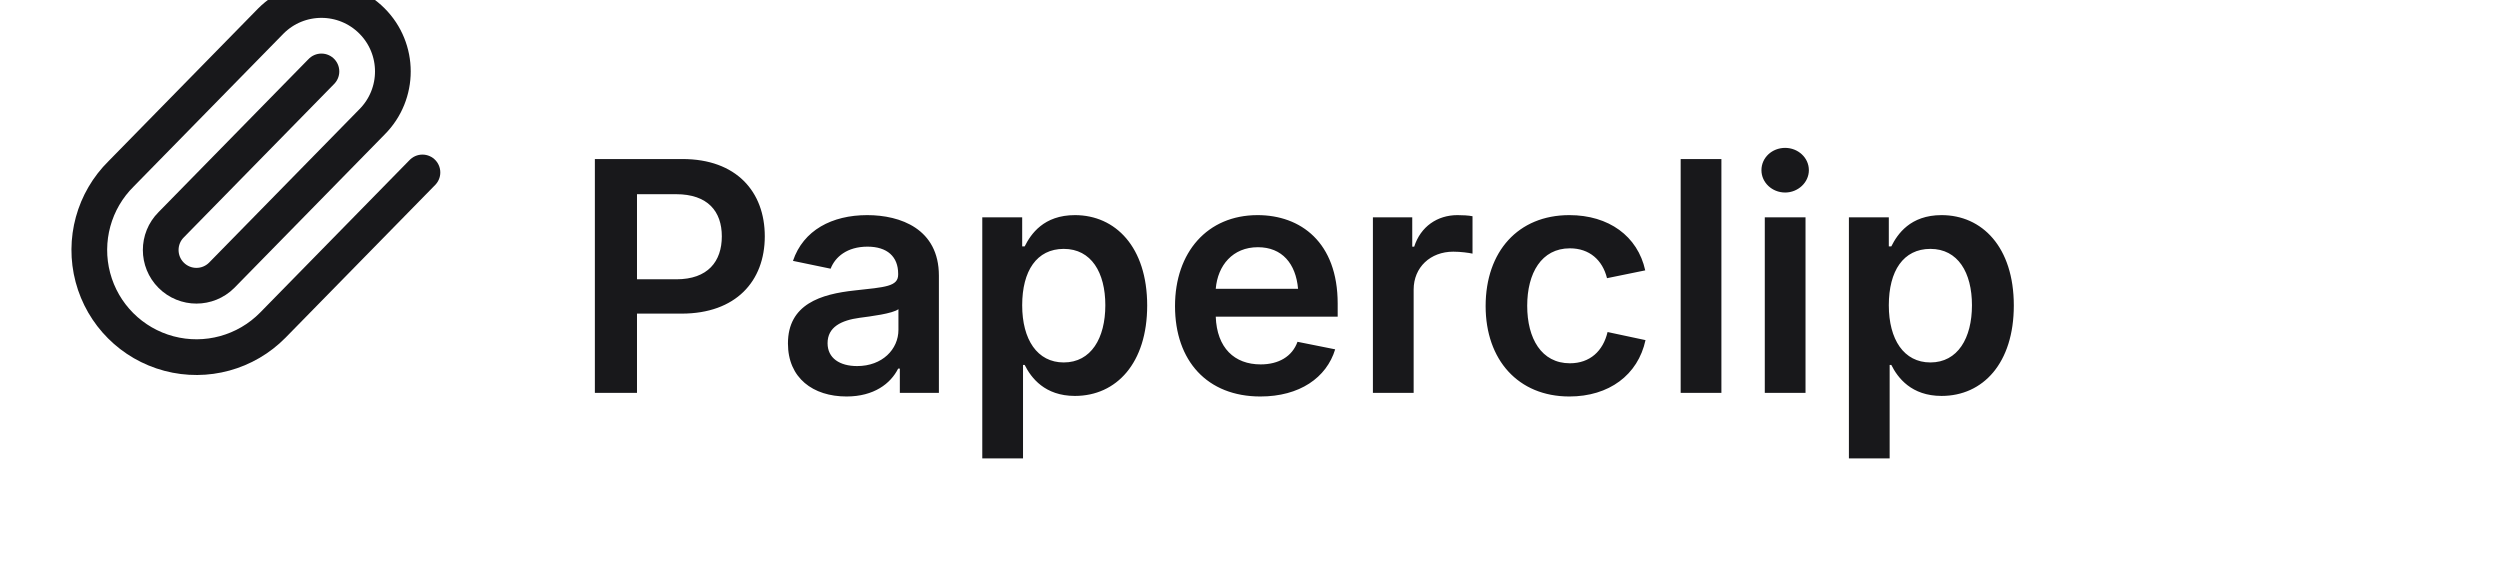
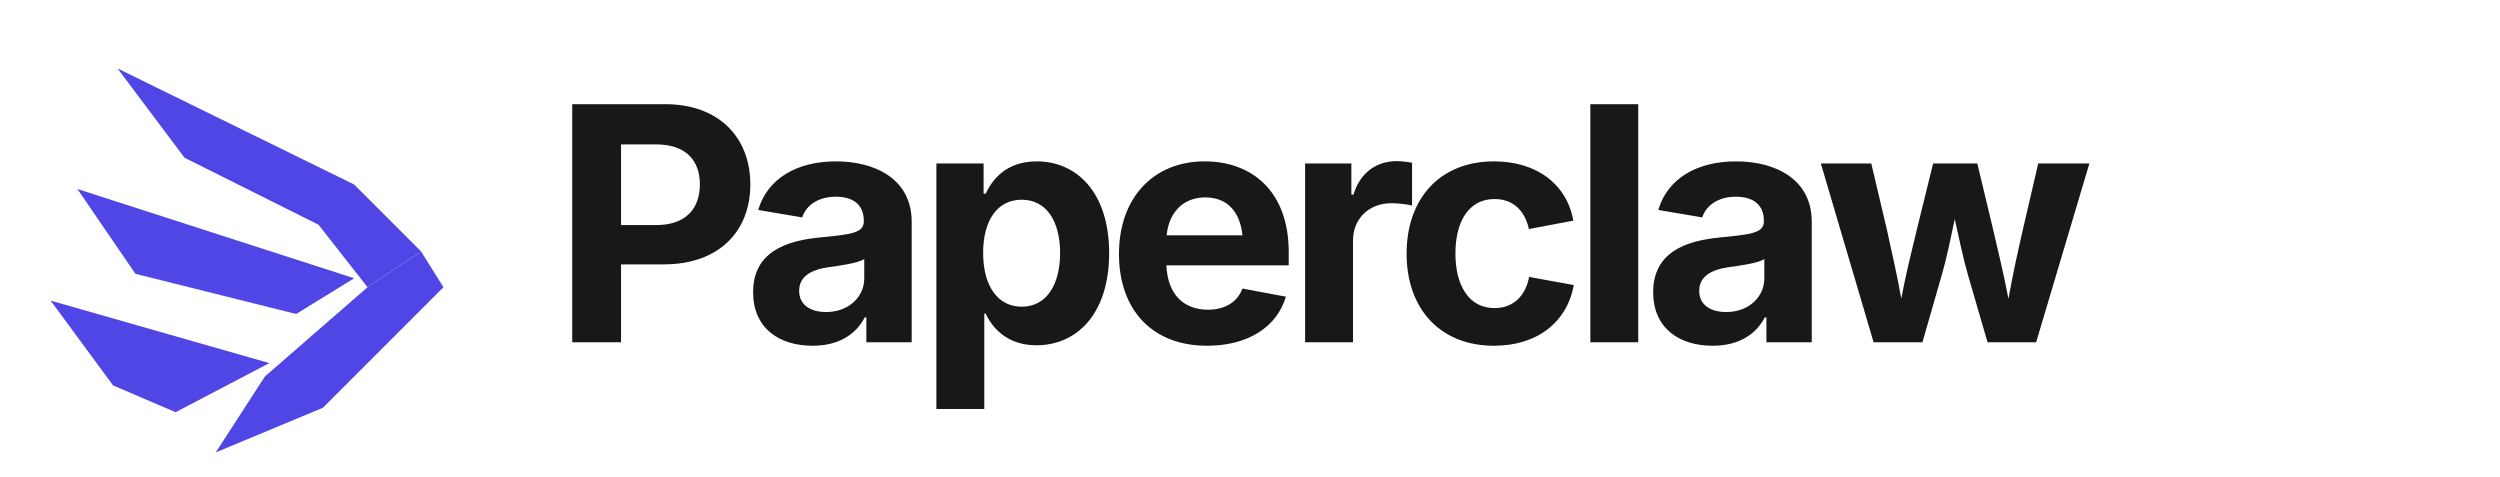
- <svg xmlns="http://www.w3.org/2000/svg" width="140" height="32" viewBox="0 0 140 32" fill="none">
-   <g stroke-linecap="round" stroke-linejoin="round">
-     <path stroke="#18181b" stroke-width="2" d="m18 4-8.414 8.586a2 2 0 0 0 2.829 2.829l8.414-8.586a4 4 0 1 0-5.657-5.657l-8.379 8.551a6 6 0 1 0 8.485 8.485l8.379-8.551" />
+ <svg xmlns="http://www.w3.org/2000/svg" width="168" height="32" viewBox="0 0 168 32" fill="none">
+   <g fill="#4F46E5" transform="translate(1 1) scale(.30)">
+     <path d="M23 12 76 38 91 53 79 61 68 47 38 32Z" />
+     <path d="M14 39 76 59 63 67 27 58Z" />
+     <path d="M8 64 57 78 36 89 22 83Z" />
+     <path d="M91 53 96 61 69 88 45 98 56 81 79 61Z" />
  </g>
-   <text x="32" y="22" font-family="system-ui, -apple-system, sans-serif" font-size="18" font-weight="600" fill="#18181b">Paperclip</text>
+   <text x="37" y="23" font-family="Inter, ui-sans-serif, system-ui, sans-serif" font-size="22" font-weight="700" letter-spacing="-1.1" fill="#18181B">Paperclaw</text>
</svg>
